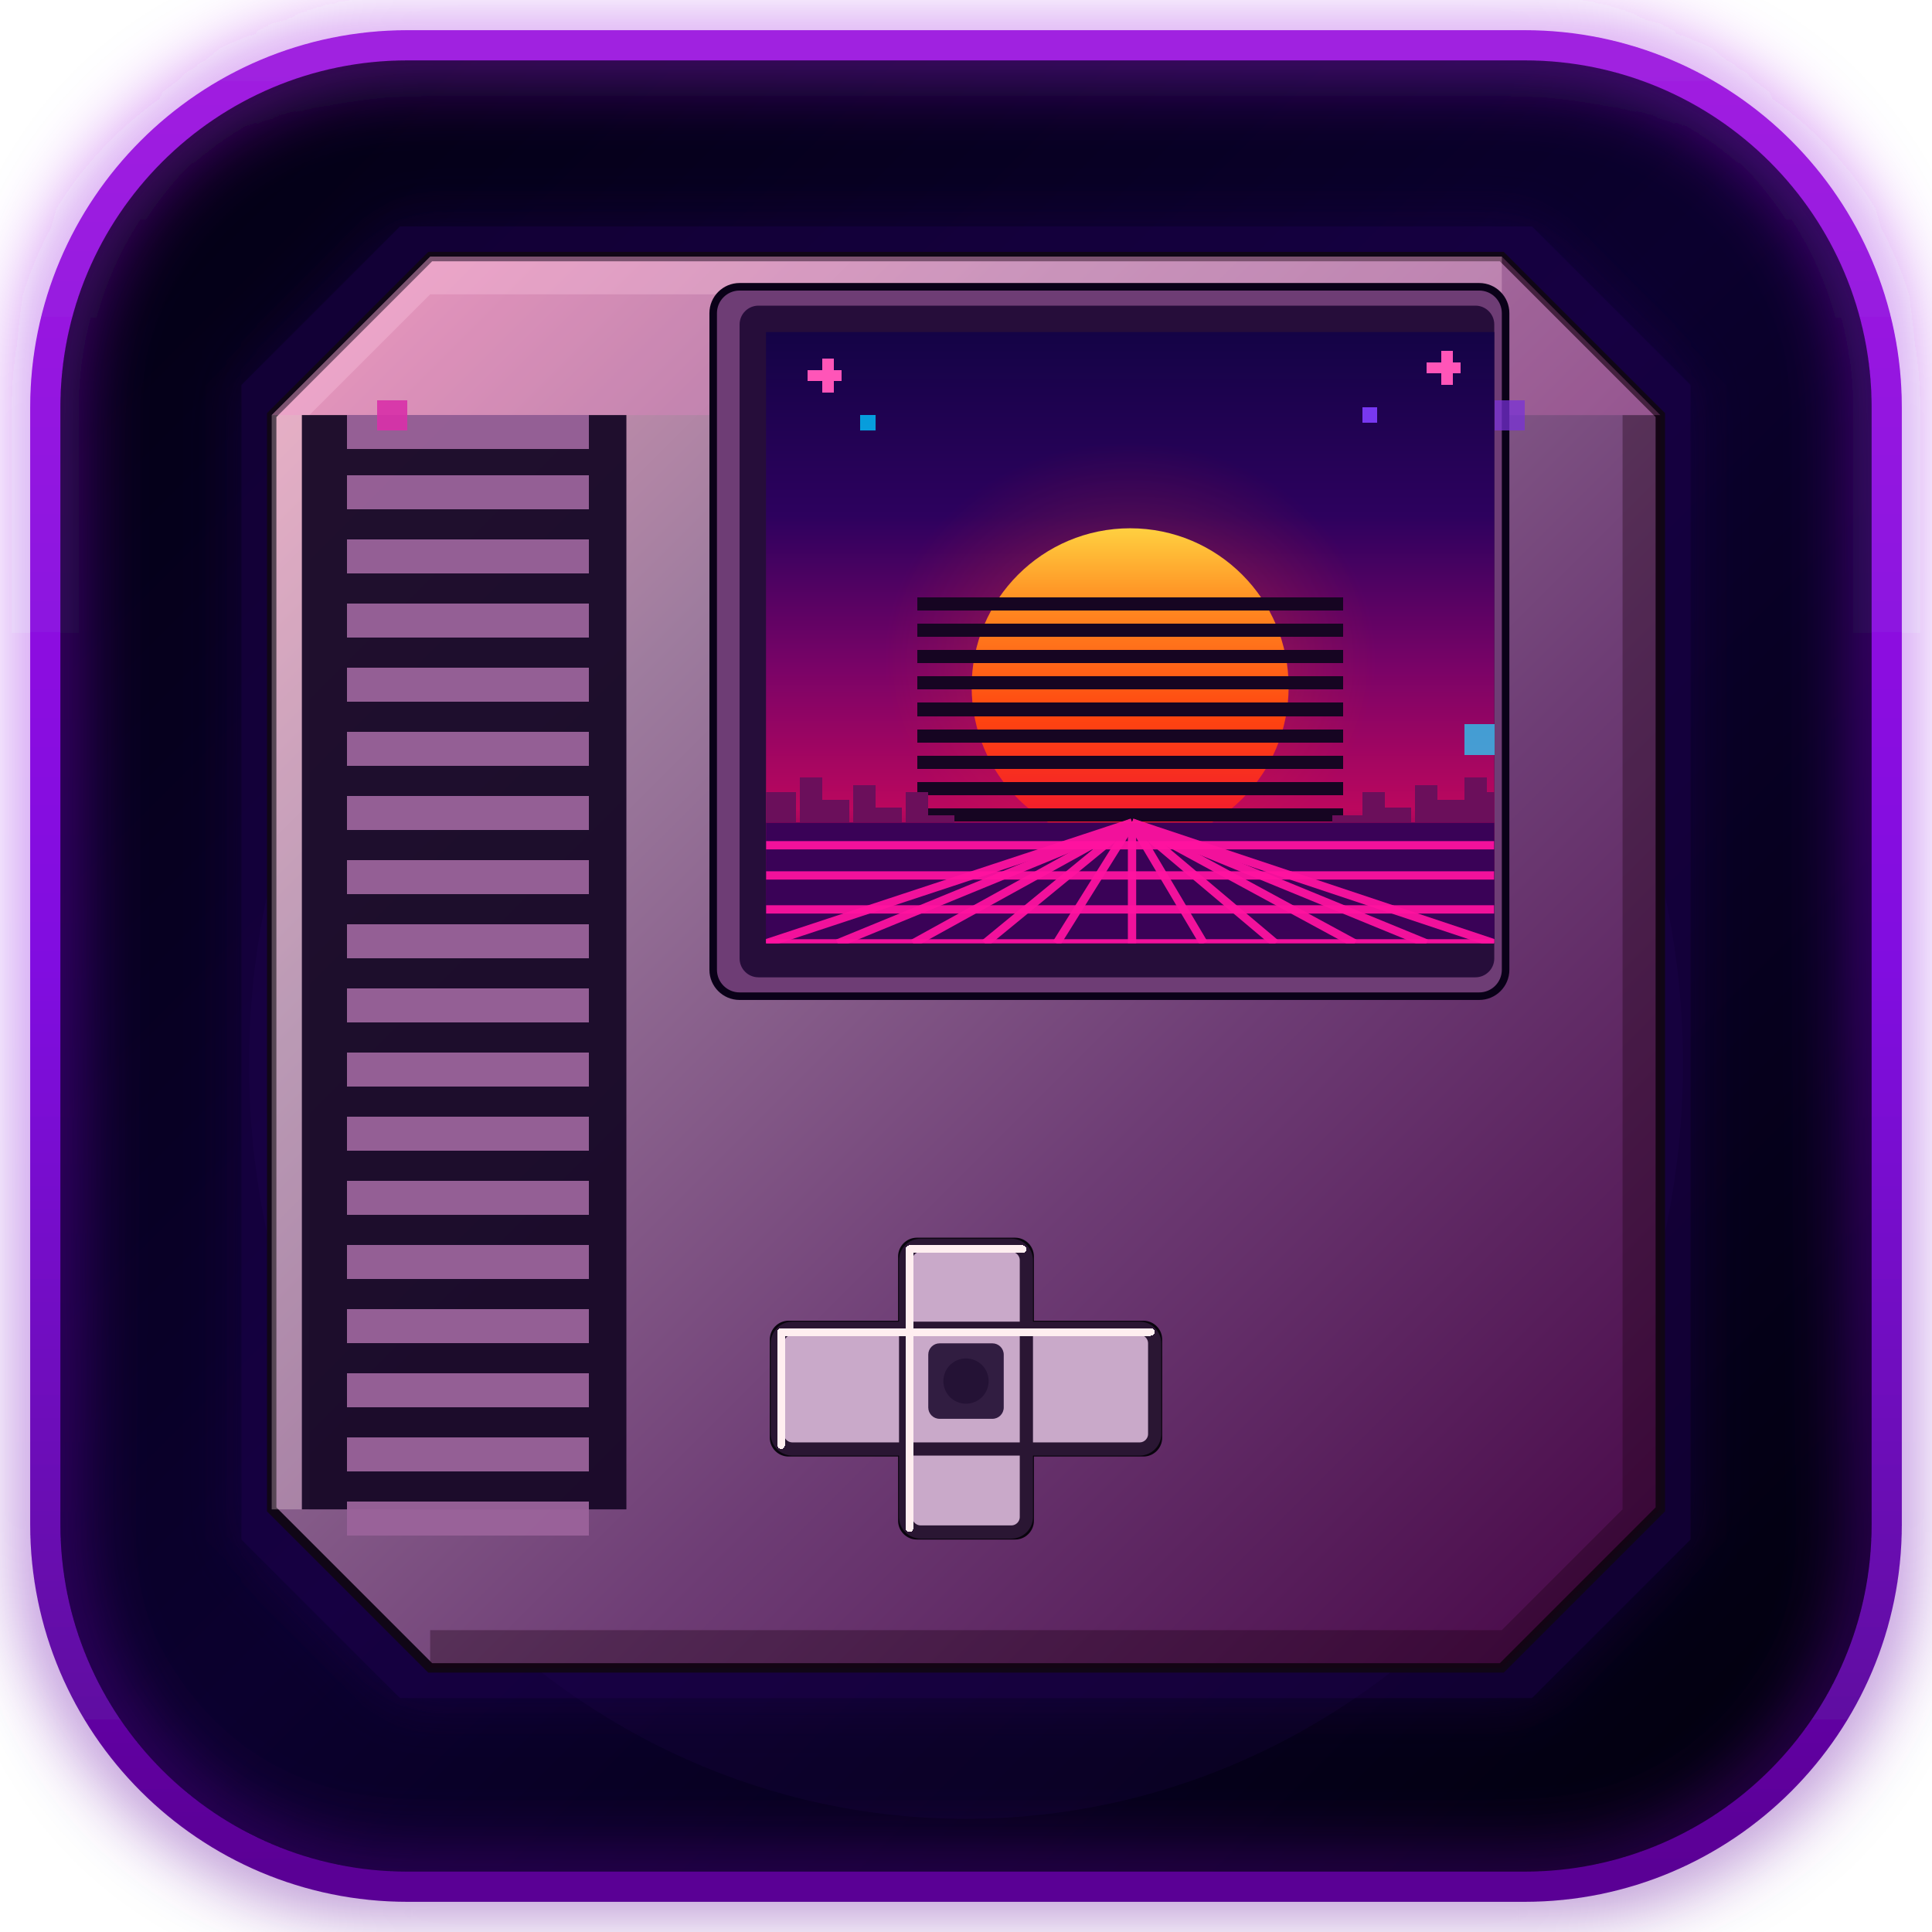
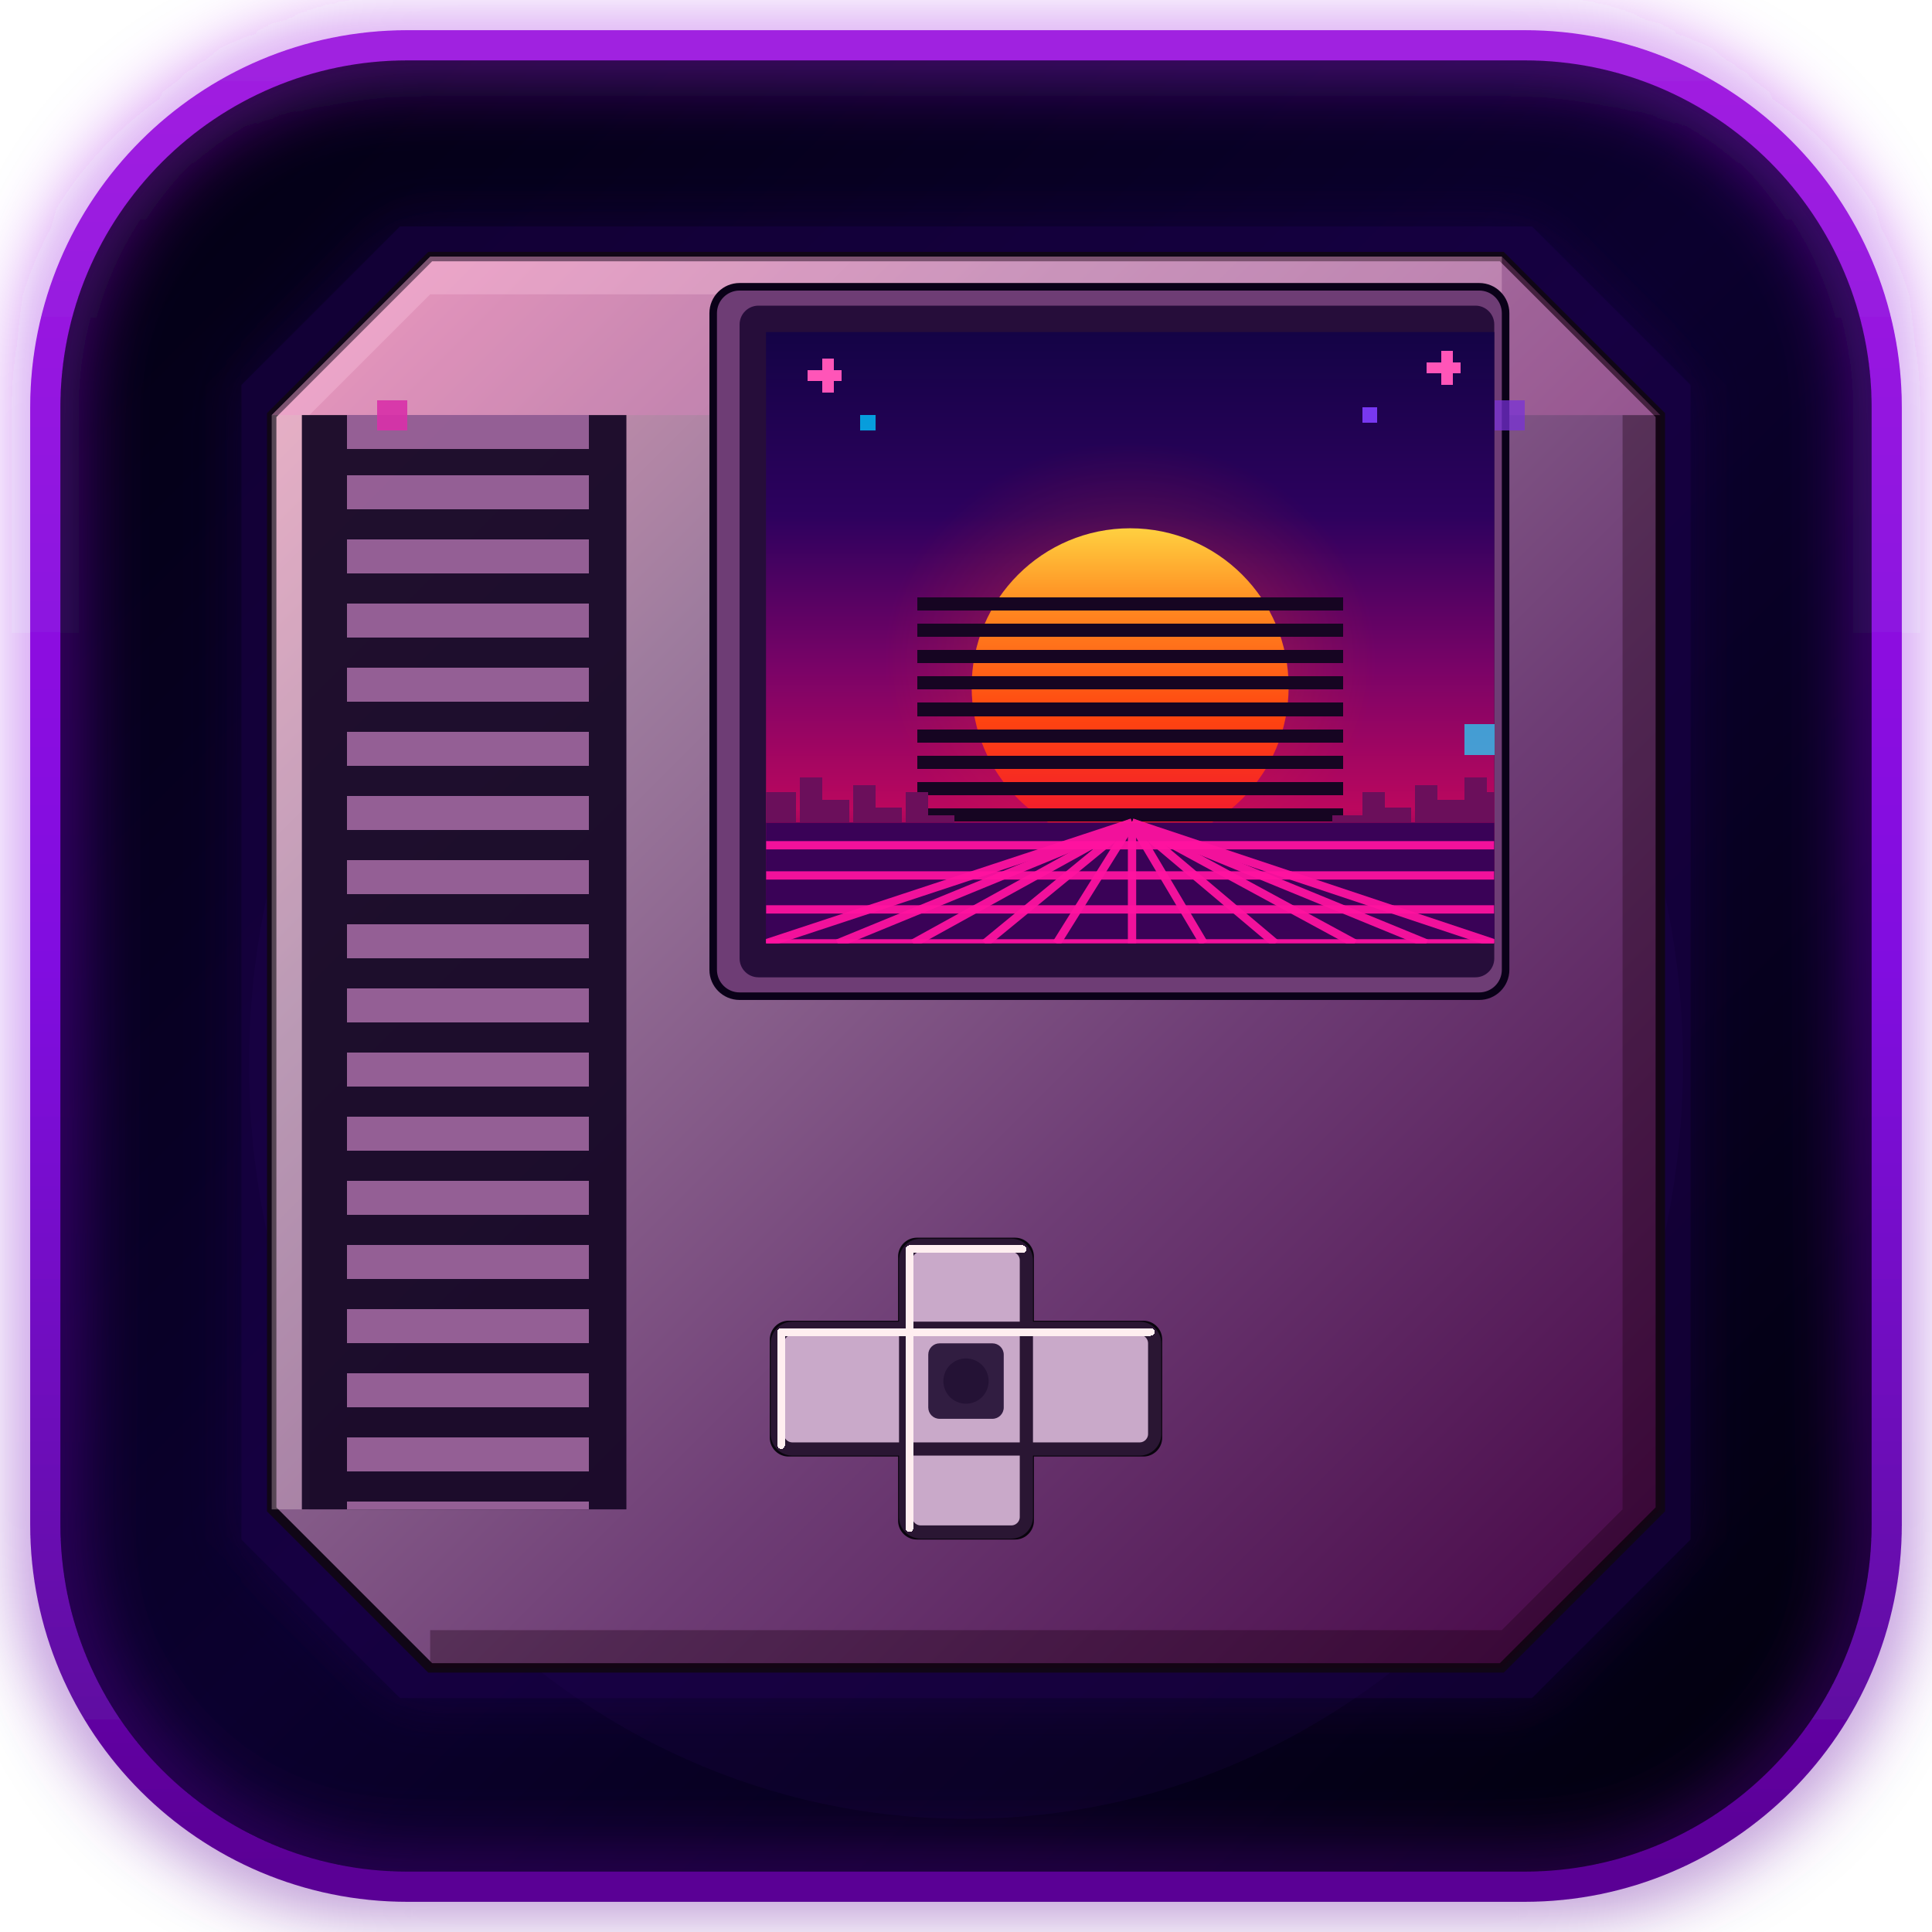
<svg xmlns="http://www.w3.org/2000/svg" viewBox="0 0 512 512" role="img" aria-labelledby="title desc">
  <defs>
    <linearGradient id="bg" x1="0" y1="0" x2="1" y2="1">
      <stop offset="0" stop-color="#020010" />
      <stop offset="0.5" stop-color="#0B002E" />
      <stop offset="1" stop-color="#000008" />
    </linearGradient>
    <linearGradient id="borderGrad" x1="0" y1="0" x2="0" y2="1">
      <stop offset="0" stop-color="#A020E0" />
      <stop offset="0.5" stop-color="#8109E0" />
      <stop offset="1" stop-color="#5A0695" />
    </linearGradient>
    <linearGradient id="bodyGrad" x1="0" y1="0" x2="1" y2="1">
      <stop offset="0" stop-color="#ECA2BC" />
      <stop offset="0.28" stop-color="#9E7C9E" />
      <stop offset="0.62" stop-color="#6E3D75" />
      <stop offset="1" stop-color="#450445" />
    </linearGradient>
    <linearGradient id="skyGrad" x1="0" y1="0" x2="0" y2="1">
      <stop offset="0" stop-color="#140346" />
      <stop offset="0.3" stop-color="#2D015E" />
      <stop offset="0.55" stop-color="#7A0367" />
      <stop offset="0.78" stop-color="#BB075E" />
      <stop offset="1" stop-color="#1F0044" />
    </linearGradient>
    <linearGradient id="sunGrad" x1="0" y1="0" x2="0" y2="1">
      <stop offset="0%" stop-color="#FFD040" />
      <stop offset="25%" stop-color="#FF8820" />
      <stop offset="60%" stop-color="#FF4410" />
      <stop offset="100%" stop-color="#EE1035" />
    </linearGradient>
    <radialGradient id="sunGlowGrad" cx="50%" cy="50%" r="50%">
      <stop offset="0%" stop-color="#FFA040" stop-opacity="0.55" />
      <stop offset="50%" stop-color="#FF5020" stop-opacity="0.20" />
      <stop offset="100%" stop-color="#FF2010" stop-opacity="0" />
    </radialGradient>
    <clipPath id="sunClip">
      <rect x="203" y="88" width="193" height="130" />
    </clipPath>
    <clipPath id="screenClip">
      <rect x="203" y="88" width="193" height="162" />
    </clipPath>
    <filter id="outerGlow" x="-30%" y="-30%" width="160%" height="160%">
      <feGaussianBlur stdDeviation="10" result="blur" />
      <feMerge>
        <feMergeNode in="blur" />
        <feMergeNode in="SourceGraphic" />
      </feMerge>
    </filter>
    <filter id="softGlow" x="-30%" y="-30%" width="160%" height="160%">
      <feGaussianBlur stdDeviation="8" result="blur" />
      <feMerge>
        <feMergeNode in="blur" />
        <feMergeNode in="SourceGraphic" />
      </feMerge>
    </filter>
    <filter id="lineGlow" x="-50%" y="-50%" width="200%" height="200%">
      <feGaussianBlur stdDeviation="4" result="blur" />
      <feMerge>
        <feMergeNode in="blur" />
        <feMergeNode in="SourceGraphic" />
      </feMerge>
    </filter>
    <clipPath id="outerClip">
      <rect x="12" y="12" width="488" height="488" rx="96" />
    </clipPath>
    <style>.px{shape-rendering:crispEdges}</style>
  </defs>
  <g clip-path="url(#outerClip)">
    <rect width="512" height="512" fill="url(#bg)" />
    <ellipse cx="256" cy="282" rx="190" ry="200" fill="#2A0860" opacity="0.15" />
-     <line x1="126" y1="70" x2="126" y2="440" stroke="#52E3F9" stroke-width="6" opacity="0.15" filter="url(#lineGlow)" />
-     <line x1="390" y1="70" x2="390" y2="440" stroke="#FF6AA3" stroke-width="12" opacity="0.15" filter="url(#lineGlow)" />
+     <line x1="80" y1="70" x2="80" y2="440" stroke="#52E3F9" stroke-width="6" opacity="0.15" filter="url(#lineGlow)" />
+     <line x1="432" y1="70" x2="432" y2="440" stroke="#FF6AA3" stroke-width="12" opacity="0.15" filter="url(#lineGlow)" />
    <path d="M106 60 L406 60 L448 102 L448 408 L406 450 L106 450 L64 408 L64 102 Z" fill="#280060" opacity="0.40" filter="url(#softGlow)" />
    <path d="M114 68 L398 68 L440 110 L440 400 L398 442 L114 442 L72 400 L72 110 Z" fill="url(#bodyGrad)" stroke="#100616" stroke-width="2.5" />
    <path d="M398 68 L114 68 L72 110 L72 400 L82 400 L82 110 L114 78 L398 78 Z" fill="#FFE0EC" opacity="0.30" />
    <path d="M440 110 L440 400 L398 442 L114 442 L114 432 L398 432 L430 400 L430 110 Z" fill="#1A0010" opacity="0.35" />
    <path d="M72 110 L114 68 L398 68 L440 110 Z" fill="#ff80d0" opacity="0.22" />
    <rect x="80" y="110" width="86" height="290" rx="0" fill="#170827" opacity="0.95" />
    <g class="px" fill="#9A639A" opacity="0.95">
      <rect x="92" y="110" width="64" height="9" />
      <rect x="92" y="126" width="64" height="9" />
      <rect x="92" y="143" width="64" height="9" />
      <rect x="92" y="160" width="64" height="9" />
      <rect x="92" y="177" width="64" height="9" />
      <rect x="92" y="194" width="64" height="9" />
      <rect x="92" y="211" width="64" height="9" />
      <rect x="92" y="228" width="64" height="9" />
      <rect x="92" y="245" width="64" height="9" />
      <rect x="92" y="262" width="64" height="9" />
      <rect x="92" y="279" width="64" height="9" />
      <rect x="92" y="296" width="64" height="9" />
      <rect x="92" y="313" width="64" height="9" />
      <rect x="92" y="330" width="64" height="9" />
      <rect x="92" y="347" width="64" height="9" />
      <rect x="92" y="364" width="64" height="9" />
      <rect x="92" y="381" width="64" height="9" />
-       <rect x="92" y="398" width="64" height="9" />
+       <rect x="92" y="398" width="64" height="2" />
    </g>
    <rect x="189" y="76" width="210" height="188" rx="7" fill="#6E3D75" stroke="#0a0118" stroke-width="2" />
    <rect x="196" y="81" width="200" height="178" rx="5" fill="#1a0530" opacity="0.85" />
    <rect x="203" y="88" width="193" height="162" fill="url(#skyGrad)" />
    <ellipse cx="299.5" cy="175" rx="65" ry="58" fill="url(#sunGlowGrad)" clip-path="url(#sunClip)" />
    <circle cx="299.5" cy="182" r="42" fill="url(#sunGrad)" clip-path="url(#sunClip)" />
    <g class="px" stroke="#160522" stroke-width="3.5" clip-path="url(#sunClip)">
      <line x1="243" y1="160" x2="356" y2="160" />
      <line x1="243" y1="167" x2="356" y2="167" />
      <line x1="243" y1="174" x2="356" y2="174" />
      <line x1="243" y1="181" x2="356" y2="181" />
      <line x1="243" y1="188" x2="356" y2="188" />
      <line x1="243" y1="195" x2="356" y2="195" />
      <line x1="243" y1="202" x2="356" y2="202" />
      <line x1="243" y1="209" x2="356" y2="209" />
      <line x1="243" y1="216" x2="356" y2="216" />
    </g>
    <g class="px" fill="#6B0F5B" clip-path="url(#screenClip)">
      <rect x="203" y="210" width="8" height="8" />
      <rect x="212" y="206" width="6" height="12" />
      <rect x="217" y="212" width="8" height="6" />
      <rect x="226" y="208" width="6" height="10" />
      <rect x="231" y="214" width="8" height="4" />
      <rect x="240" y="210" width="6" height="8" />
      <rect x="245" y="216" width="8" height="2" />
    </g>
    <g class="px" fill="#6B0F5B" clip-path="url(#screenClip)">
      <rect x="353" y="216" width="8" height="2" />
      <rect x="361" y="210" width="6" height="8" />
      <rect x="366" y="214" width="8" height="4" />
      <rect x="375" y="208" width="6" height="10" />
      <rect x="380" y="212" width="8" height="6" />
      <rect x="388" y="206" width="6" height="12" />
      <rect x="393" y="210" width="3" height="8" />
    </g>
    <g clip-path="url(#screenClip)">
      <rect x="203" y="218" width="193" height="32" fill="#3A0257" />
      <g stroke="#FF12A0" stroke-width="2.2" fill="none" opacity="0.93">
        <line x1="300" y1="218" x2="203" y2="250" />
        <line x1="300" y1="218" x2="222" y2="250" />
        <line x1="300" y1="218" x2="242" y2="250" />
        <line x1="300" y1="218" x2="261" y2="250" />
        <line x1="300" y1="218" x2="280" y2="250" />
        <line x1="300" y1="218" x2="300" y2="250" />
        <line x1="300" y1="218" x2="319" y2="250" />
        <line x1="300" y1="218" x2="338" y2="250" />
        <line x1="300" y1="218" x2="359" y2="250" />
        <line x1="300" y1="218" x2="378" y2="250" />
        <line x1="300" y1="218" x2="396" y2="250" />
      </g>
      <g stroke="#FF12A0" stroke-width="2.2" fill="none" opacity="0.93">
        <line x1="203" y1="224" x2="396" y2="224" />
        <line x1="203" y1="232" x2="396" y2="232" />
        <line x1="203" y1="241" x2="396" y2="241" />
        <line x1="203" y1="250" x2="396" y2="250" />
      </g>
    </g>
    <g class="px">
      <rect x="214" y="98" width="9" height="3" fill="#ff55b8" />
      <rect x="218" y="95" width="3" height="9" fill="#ff55b8" />
      <rect x="378" y="96" width="9" height="3" fill="#ff55b8" />
      <rect x="382" y="93" width="3" height="9" fill="#ff55b8" />
      <rect x="361" y="108" width="4" height="4" fill="#7838f0" />
      <rect x="228" y="110" width="4" height="4" fill="#00c4ff" opacity="0.8" />
    </g>
    <rect x="238" y="328" width="36" height="80" rx="5" fill="#040208" opacity="0.95" />
    <rect x="204" y="350" width="104" height="36" rx="5" fill="#040208" opacity="0.95" />
    <rect x="240" y="330" width="32" height="76" rx="4" fill="#C9A9C9" />
    <rect x="206" y="352" width="100" height="32" rx="4" fill="#C9A9C9" />
    <rect x="240" y="330" width="32" height="76" rx="4" fill="none" stroke="#2A1633" stroke-width="3.5" />
    <rect x="206" y="352" width="100" height="32" rx="4" fill="none" stroke="#2A1633" stroke-width="3.5" />
    <rect x="240" y="330" width="32" height="2" rx="1" fill="#FFEEF0" class="px" />
    <rect x="240" y="330" width="2" height="76" rx="1" fill="#FFEEF0" class="px" />
    <rect x="206" y="352" width="100" height="2" rx="1" fill="#FFEEF0" class="px" />
    <rect x="206" y="352" width="2" height="32" rx="1" fill="#FFEEF0" class="px" />
    <rect x="246" y="356" width="20" height="20" rx="3" fill="#311D41" />
    <circle cx="256" cy="366" r="6" fill="#241235" />
  </g>
  <g clip-path="url(#outerClip)">
    <rect x="100" y="106" width="8" height="8" fill="#d830a8" opacity="0.90" class="px" />
    <rect x="396" y="106" width="8" height="8" fill="#7830d8" opacity="0.72" class="px" />
    <rect x="388" y="192" width="8" height="8" fill="#28d0f8" opacity="0.75" class="px" />
  </g>
  <rect x="12" y="12" width="488" height="488" rx="96" fill="none" stroke="url(#borderGrad)" stroke-width="8" filter="url(#outerGlow)" />
</svg>
